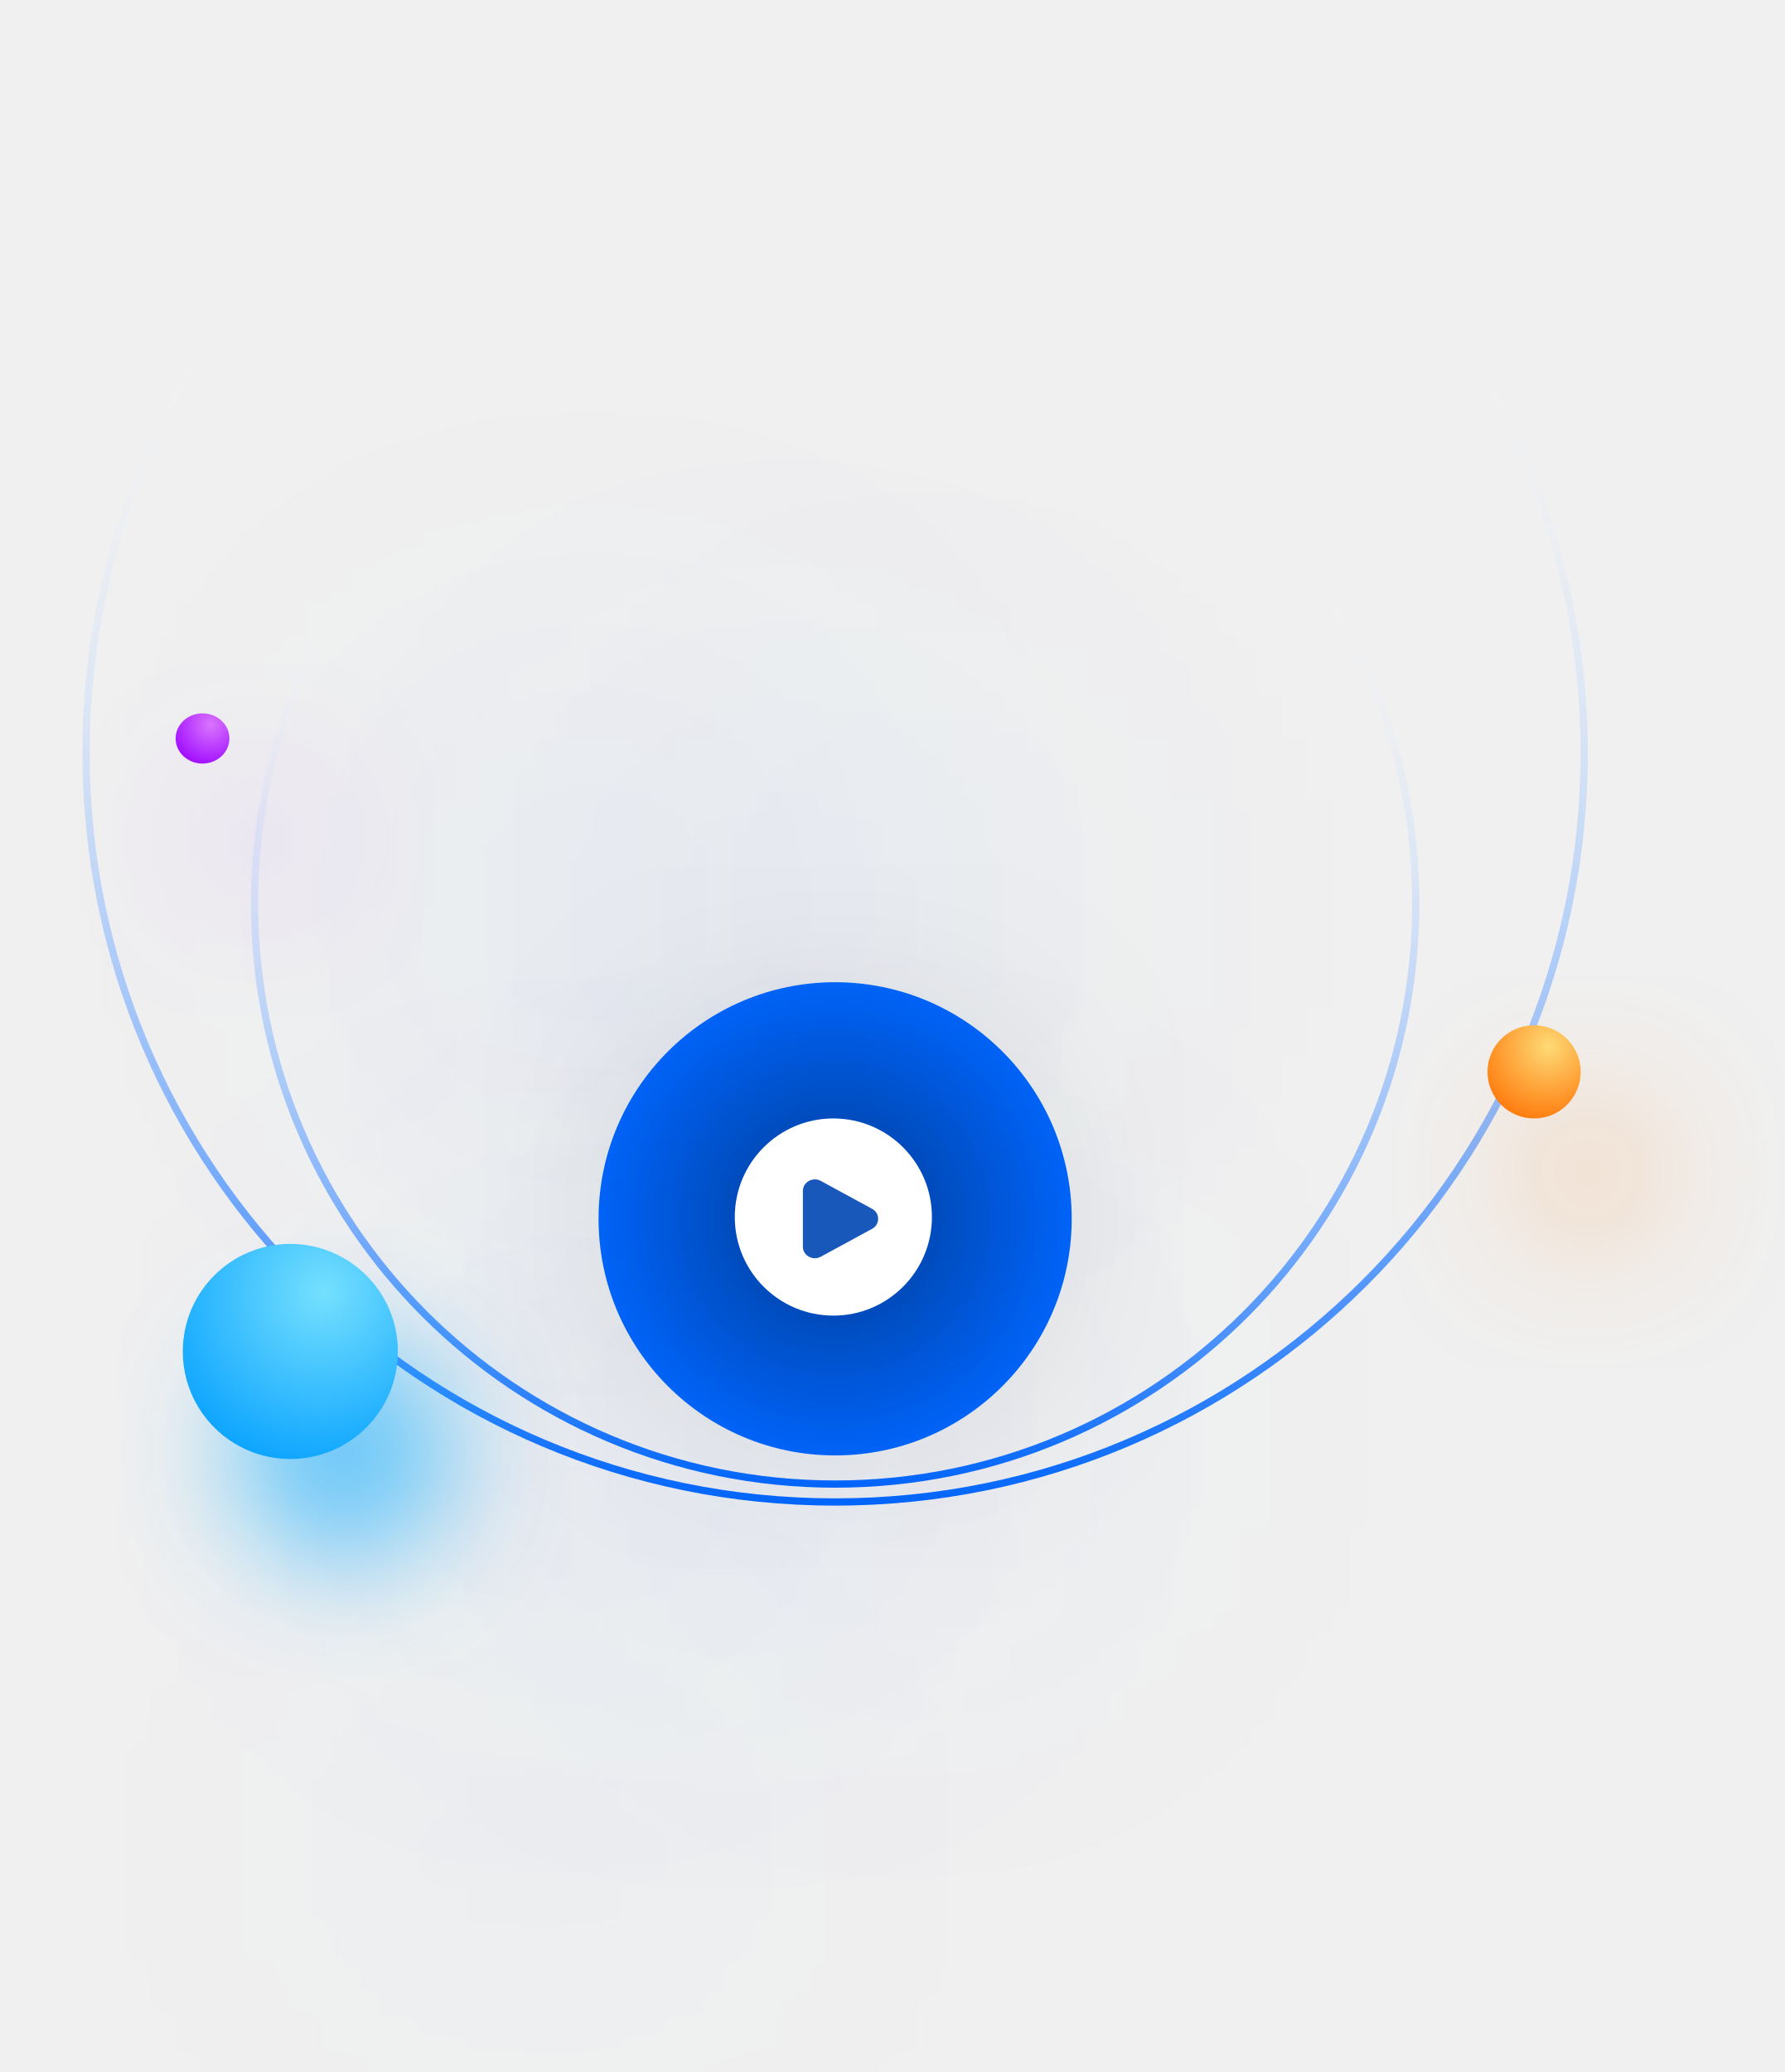
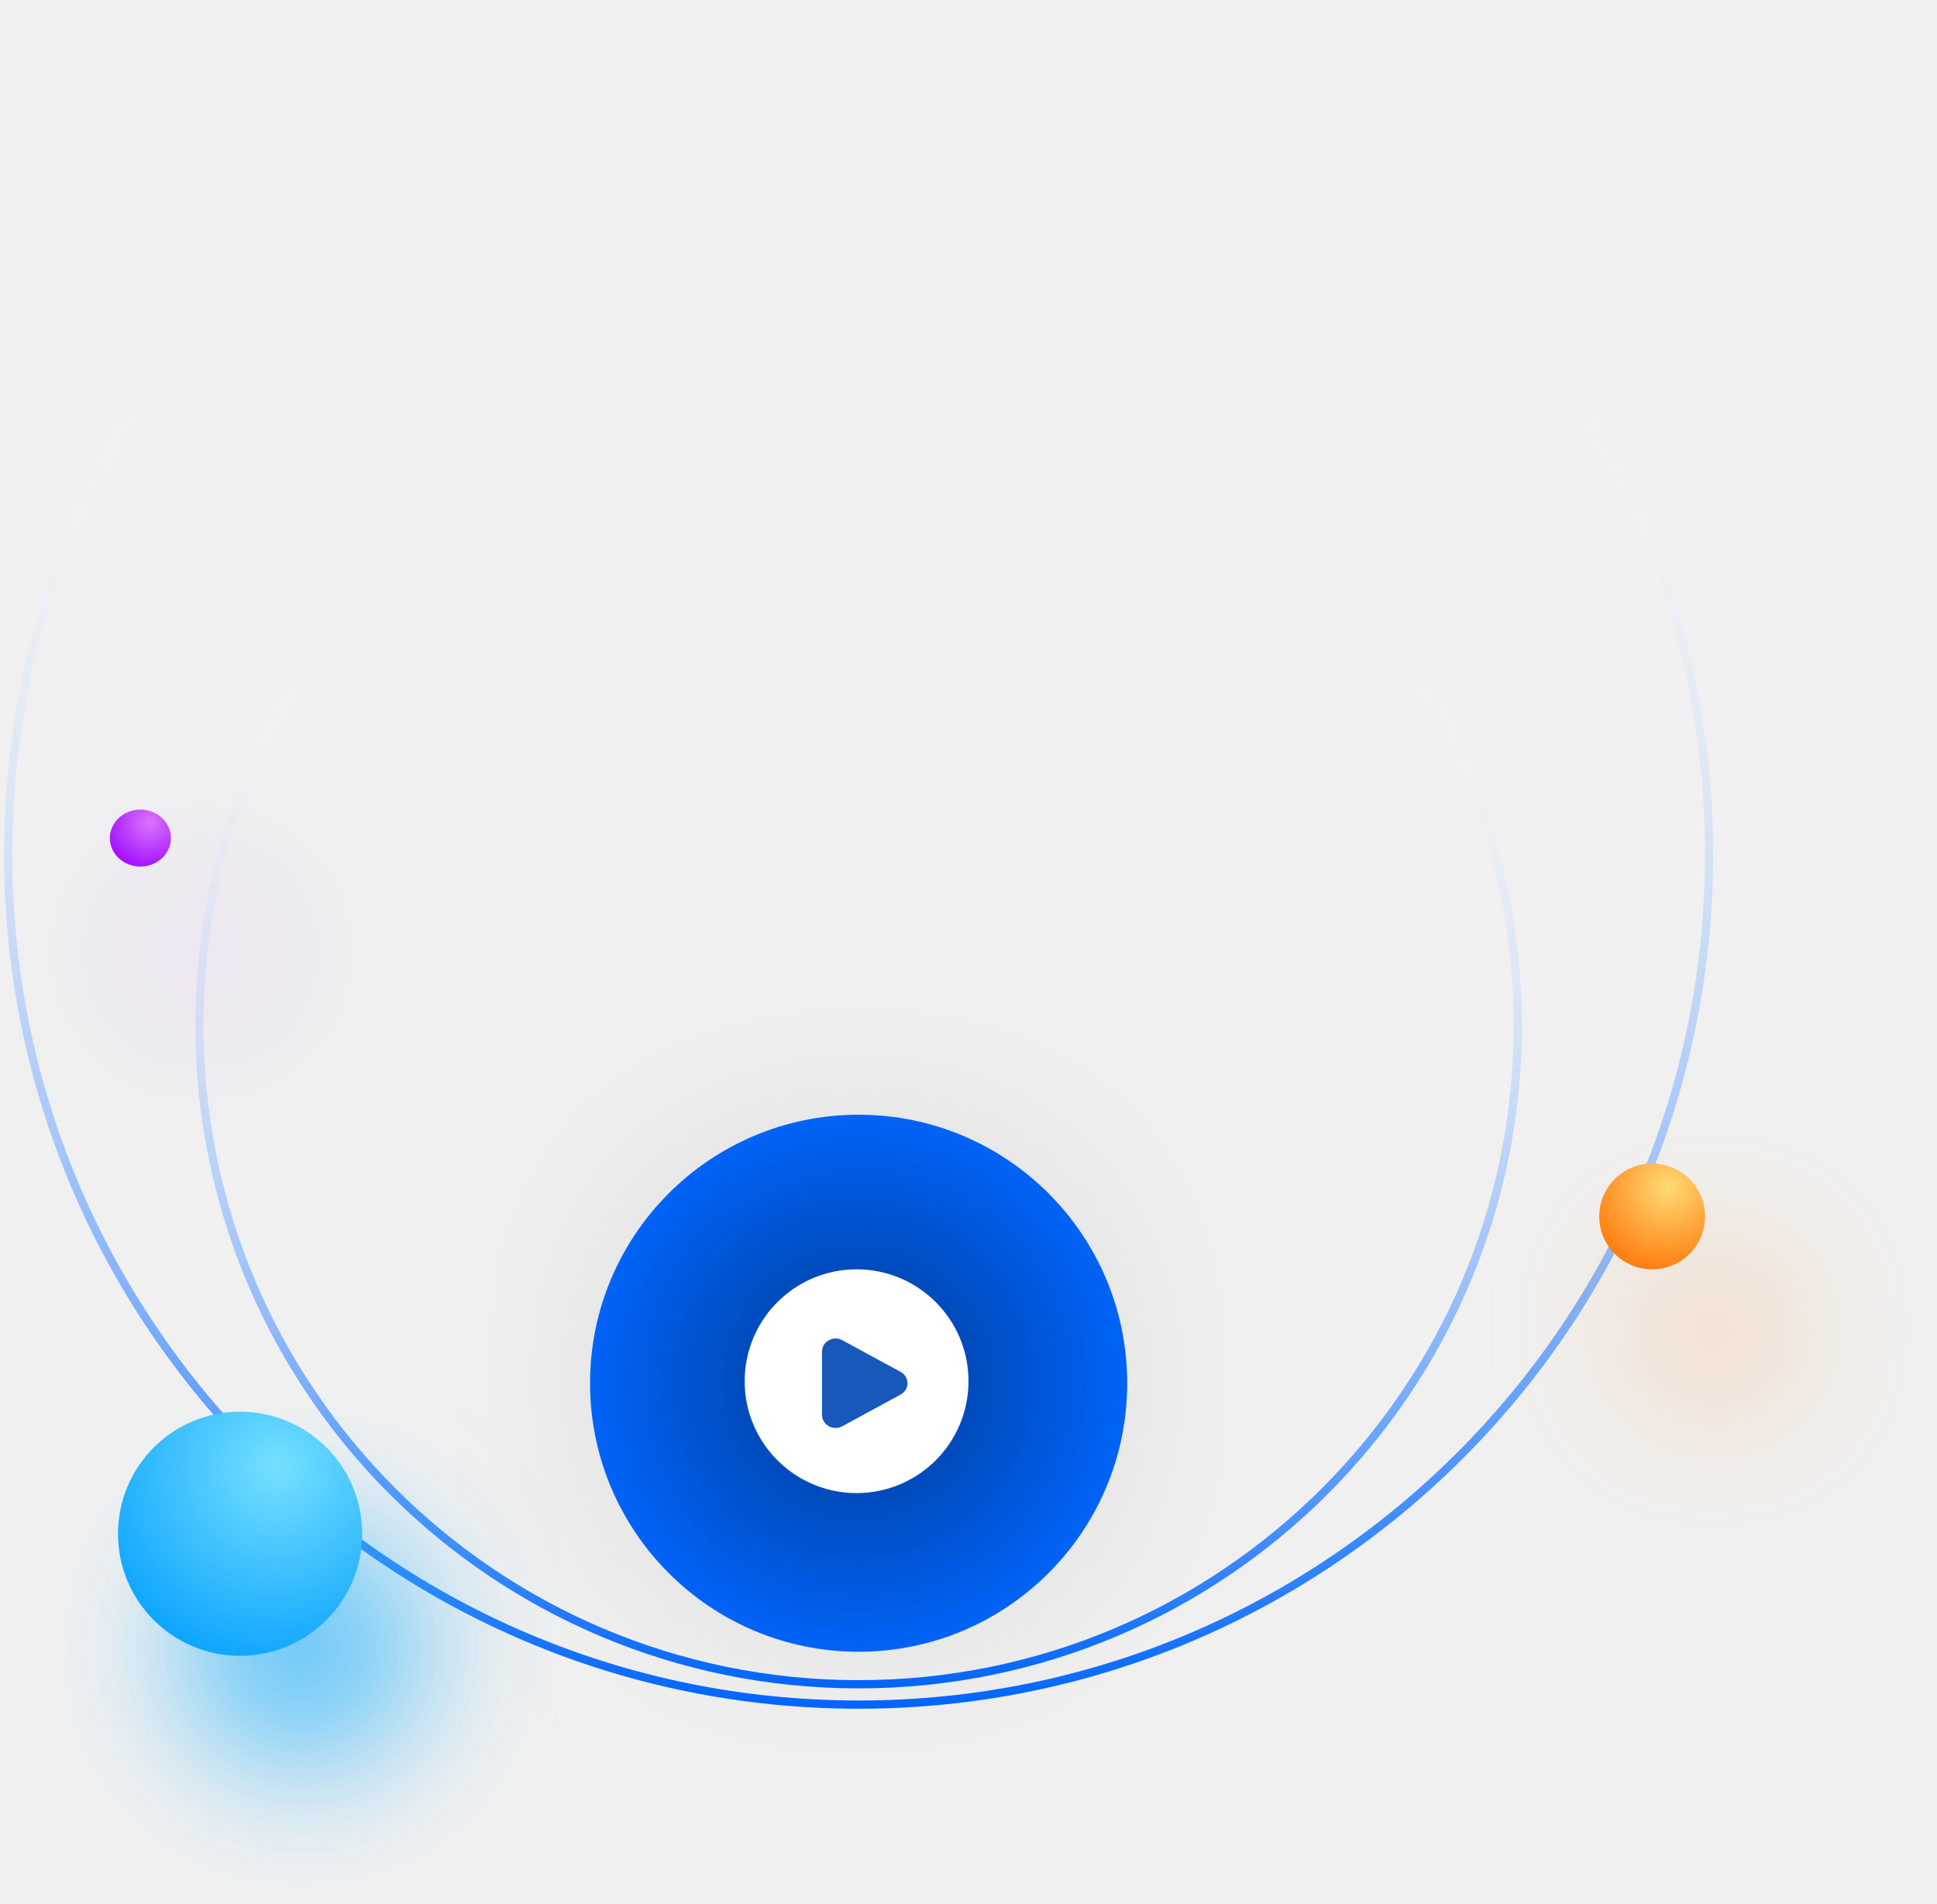
- <svg xmlns="http://www.w3.org/2000/svg" width="498" height="578" viewBox="0 0 498 578" fill="none">
-   <g opacity="0.3" filter="url(#filter0_f_10749_58437)">
-     <path d="M166.398 525.04H155.08V543.903C155.08 545.743 155.111 547.062 155.172 547.859C155.295 548.595 155.632 549.239 156.184 549.792C156.798 550.344 157.718 550.62 158.945 550.62L165.938 550.436L166.49 560.281C162.38 561.201 159.251 561.661 157.104 561.661C151.583 561.661 147.811 560.435 145.787 557.981C143.762 555.466 142.75 550.865 142.75 544.179V525.04H137.321V514.55H142.75V501.76H155.08V514.55H166.398V525.04Z" fill="#0066FF" />
+ <svg xmlns="http://www.w3.org/2000/svg" width="476" height="468" viewBox="0 0 476 468" fill="none">
+   <path fill-rule="evenodd" clip-rule="evenodd" d="M211 417.981C325.869 417.981 418.984 324.862 418.984 210C418.984 95.138 325.869 2.019 211 2.019C96.131 2.019 3.016 95.138 3.016 210C3.016 324.862 96.131 417.981 211 417.981ZM211 420C326.98 420 421 325.98 421 210C421 94.02 326.98 0 211 0C95.02 0 1 94.02 1 210C1 325.98 95.02 420 211 420Z" fill="url(#paint0_linear_12926_59148)" />
+   <path d="M277 340C277 376.451 247.451 406 211 406C174.549 406 145 376.451 145 340C145 303.549 174.549 274 211 274C247.451 274 277 303.549 277 340Z" fill="url(#paint1_radial_12926_59148)" />
+   <path fill-rule="evenodd" clip-rule="evenodd" d="M211 412.984C299.909 412.984 371.984 340.909 371.984 252C371.984 163.091 299.909 91.016 211 91.016C122.091 91.016 50.017 163.091 50.017 252C50.017 340.909 122.091 412.984 211 412.984ZM211 415C301.022 415 374 342.022 374 252C374 161.978 301.022 89 211 89C120.978 89 48 161.978 48 252C48 342.022 120.978 415 211 415Z" fill="url(#paint2_linear_12926_59148)" />
+   <g filter="url(#filter0_d_12926_59148)">
+     <path d="M238 339.5C238 354.688 225.688 367 210.5 367C195.312 367 183 354.688 183 339.5C183 324.312 195.312 312 210.5 312C225.688 312 238 324.312 238 339.5Z" fill="white" />
  </g>
-   <g opacity="0.3" filter="url(#filter1_f_10749_58437)">
-     <path d="M245.344 420.857H233.014V374.85H245.252V377.426C249.423 374.972 253.257 373.746 256.753 373.746C262.888 373.746 267.12 375.555 269.451 379.174C271.782 382.794 272.948 388.376 272.948 395.921V420.857H260.618V396.289C260.618 392.363 260.158 389.48 259.238 387.64C258.318 385.738 256.477 384.787 253.717 384.787C251.202 384.787 248.779 385.217 246.448 386.075L245.344 386.444V420.857Z" fill="#0066FF" />
+   <path d="M206.988 329.421C204.759 328.211 202 329.755 202 332.213V347.787C202 350.246 204.761 351.79 206.989 350.578L221.306 342.789C223.565 341.56 223.564 338.434 221.306 337.206L206.987 329.421H206.988Z" fill="#1758BA" />
+   <g filter="url(#filter1_d_12926_59148)">
+     <path d="M89 377C89 393.569 75.569 407 59 407C42.431 407 29 393.569 29 377C29 360.431 42.431 347 59 347C75.569 347 89 360.431 89 377Z" fill="url(#paint3_radial_12926_59148)" />
  </g>
-   <g opacity="0.3" filter="url(#filter2_f_10749_58437)">
-     <path d="M196.23 403.098C196.291 405.92 197.027 407.975 198.438 409.263C199.91 410.49 201.996 411.103 204.695 411.103C210.4 411.103 215.491 410.919 219.969 410.551L222.546 410.275L222.73 419.385C215.675 421.102 209.295 421.961 203.591 421.961C196.659 421.961 191.629 420.121 188.5 416.44C185.372 412.76 183.808 406.779 183.808 398.497C183.808 381.996 190.586 373.746 204.143 373.746C217.515 373.746 224.202 380.677 224.202 394.541L223.282 403.098H196.23ZM212.056 393.713C212.056 390.032 211.473 387.486 210.308 386.075C209.142 384.603 207.087 383.867 204.143 383.867C201.26 383.867 199.205 384.634 197.978 386.168C196.812 387.64 196.199 390.155 196.137 393.713H212.056Z" fill="#0066FF" />
+   <g filter="url(#filter2_d_12926_59148)">
+     <path d="M42 206C42 209.866 38.642 213 34.5 213C30.358 213 27 209.866 27 206C27 202.134 30.358 199 34.5 199C38.642 199 42 202.134 42 206Z" fill="url(#paint4_radial_12926_59148)" />
  </g>
-   <g opacity="0.3" filter="url(#filter3_f_10749_58437)">
-     <path d="M136.585 374.85H149.467L156.828 410.367H159.404L167.134 374.85H179.648L168.606 420.857H147.627L136.585 374.85Z" fill="#0066FF" />
-   </g>
-   <g opacity="0.3" filter="url(#filter4_f_10749_58437)">
-     <path d="M251.524 281.157V235.15H263.854V281.157H251.524ZM251.524 229.261V216.747H263.854V229.261H251.524Z" fill="#0066FF" />
-   </g>
-   <g opacity="0.3" filter="url(#filter5_f_10749_58437)">
-     <path d="M212.995 281.157H200.665V235.15H212.903V237.726C217.074 235.272 220.908 234.045 224.405 234.045C230.539 234.045 234.772 235.855 237.103 239.474C239.434 243.093 240.599 248.676 240.599 256.221V281.157H228.269V256.589C228.269 252.663 227.809 249.78 226.889 247.94C225.969 246.038 224.129 245.087 221.368 245.087C218.853 245.087 216.43 245.516 214.099 246.375L212.995 246.743V281.157Z" fill="#0066FF" />
-   </g>
-   <g opacity="0.3" filter="url(#filter6_f_10749_58437)">
-     <path d="M154.16 260.27C154.16 267.57 157.871 271.219 165.294 271.219C172.716 271.219 176.427 267.57 176.427 260.27V218.587H189.125V259.994C189.125 267.662 187.132 273.305 183.144 276.924C179.218 280.482 173.268 282.261 165.294 282.261C157.319 282.261 151.338 280.482 147.351 276.924C143.425 273.305 141.462 267.662 141.462 259.994V218.587H154.16V260.27Z" fill="#0066FF" />
-   </g>
-   <path fill-rule="evenodd" clip-rule="evenodd" d="M233 417.981C347.869 417.981 440.984 324.862 440.984 210C440.984 95.138 347.869 2.019 233 2.019C118.131 2.019 25.016 95.138 25.016 210C25.016 324.862 118.131 417.981 233 417.981ZM233 420C348.98 420 443 325.98 443 210C443 94.02 348.98 0 233 0C117.02 0 23 94.02 23 210C23 325.98 117.02 420 233 420Z" fill="url(#paint0_linear_10749_58437)" />
-   <path d="M299 340C299 376.451 269.451 406 233 406C196.549 406 167 376.451 167 340C167 303.549 196.549 274 233 274C269.451 274 299 303.549 299 340Z" fill="url(#paint1_radial_10749_58437)" />
-   <path fill-rule="evenodd" clip-rule="evenodd" d="M233 412.984C321.909 412.984 393.984 340.909 393.984 252C393.984 163.091 321.909 91.016 233 91.016C144.091 91.016 72.016 163.091 72.016 252C72.016 340.909 144.091 412.984 233 412.984ZM233 415C323.022 415 396 342.022 396 252C396 161.978 323.022 89 233 89C142.978 89 70 161.978 70 252C70 342.022 142.978 415 233 415Z" fill="url(#paint2_linear_10749_58437)" />
-   <g filter="url(#filter7_d_10749_58437)">
-     <path d="M260 339.5C260 354.688 247.688 367 232.5 367C217.312 367 205 354.688 205 339.5C205 324.312 217.312 312 232.5 312C247.688 312 260 324.312 260 339.5Z" fill="white" />
-   </g>
-   <path d="M228.988 329.421C226.759 328.211 224 329.755 224 332.213V347.787C224 350.246 226.761 351.79 228.989 350.578L243.306 342.789C245.565 341.56 245.564 338.434 243.306 337.206L228.987 329.421H228.988Z" fill="#1758BA" />
-   <g filter="url(#filter8_d_10749_58437)">
-     <path d="M111 377C111 393.569 97.569 407 81 407C64.431 407 51 393.569 51 377C51 360.431 64.431 347 81 347C97.569 347 111 360.431 111 377Z" fill="url(#paint3_radial_10749_58437)" />
-   </g>
-   <g filter="url(#filter9_d_10749_58437)">
-     <path d="M64 206C64 209.866 60.642 213 56.5 213C52.358 213 49 209.866 49 206C49 202.134 52.358 199 56.5 199C60.642 199 64 202.134 64 206Z" fill="url(#paint4_radial_10749_58437)" />
-   </g>
-   <g filter="url(#filter10_d_10749_58437)">
-     <path d="M441 299C441 306.18 435.18 312 428 312C420.82 312 415 306.18 415 299C415 291.82 420.82 286 428 286C435.18 286 441 291.82 441 299Z" fill="url(#paint5_radial_10749_58437)" />
+   <g filter="url(#filter3_d_12926_59148)">
+     <path d="M419 299C419 306.18 413.18 312 406 312C398.82 312 393 306.18 393 299C393 291.82 398.82 286 406 286C413.18 286 419 291.82 419 299Z" fill="url(#paint5_radial_12926_59148)" />
  </g>
  <defs>
-     <filter id="filter0_f_10749_58437" x="1.407" y="365.846" width="300.996" height="331.729" filterUnits="userSpaceOnUse" color-interpolation-filters="sRGB">
-       <feFlood flood-opacity="0" result="BackgroundImageFix" />
-       <feBlend mode="normal" in="SourceGraphic" in2="BackgroundImageFix" result="shape" />
-       <feGaussianBlur stdDeviation="67.957" result="effect1_foregroundBlur_10749_58437" />
-     </filter>
-     <filter id="filter1_f_10749_58437" x="97.1" y="237.832" width="311.762" height="318.94" filterUnits="userSpaceOnUse" color-interpolation-filters="sRGB">
-       <feFlood flood-opacity="0" result="BackgroundImageFix" />
-       <feBlend mode="normal" in="SourceGraphic" in2="BackgroundImageFix" result="shape" />
-       <feGaussianBlur stdDeviation="67.957" result="effect1_foregroundBlur_10749_58437" />
-     </filter>
-     <filter id="filter2_f_10749_58437" x="47.894" y="237.832" width="312.223" height="320.044" filterUnits="userSpaceOnUse" color-interpolation-filters="sRGB">
-       <feFlood flood-opacity="0" result="BackgroundImageFix" />
-       <feBlend mode="normal" in="SourceGraphic" in2="BackgroundImageFix" result="shape" />
-       <feGaussianBlur stdDeviation="67.957" result="effect1_foregroundBlur_10749_58437" />
-     </filter>
-     <filter id="filter3_f_10749_58437" x="0.671" y="238.936" width="314.891" height="317.835" filterUnits="userSpaceOnUse" color-interpolation-filters="sRGB">
-       <feFlood flood-opacity="0" result="BackgroundImageFix" />
-       <feBlend mode="normal" in="SourceGraphic" in2="BackgroundImageFix" result="shape" />
-       <feGaussianBlur stdDeviation="67.957" result="effect1_foregroundBlur_10749_58437" />
-     </filter>
-     <filter id="filter4_f_10749_58437" x="115.61" y="80.833" width="284.158" height="336.238" filterUnits="userSpaceOnUse" color-interpolation-filters="sRGB">
-       <feFlood flood-opacity="0" result="BackgroundImageFix" />
-       <feBlend mode="normal" in="SourceGraphic" in2="BackgroundImageFix" result="shape" />
-       <feGaussianBlur stdDeviation="67.957" result="effect1_foregroundBlur_10749_58437" />
-     </filter>
-     <filter id="filter5_f_10749_58437" x="64.751" y="98.131" width="311.762" height="318.94" filterUnits="userSpaceOnUse" color-interpolation-filters="sRGB">
-       <feFlood flood-opacity="0" result="BackgroundImageFix" />
-       <feBlend mode="normal" in="SourceGraphic" in2="BackgroundImageFix" result="shape" />
-       <feGaussianBlur stdDeviation="67.957" result="effect1_foregroundBlur_10749_58437" />
-     </filter>
-     <filter id="filter6_f_10749_58437" x="5.548" y="82.673" width="319.491" height="335.502" filterUnits="userSpaceOnUse" color-interpolation-filters="sRGB">
-       <feFlood flood-opacity="0" result="BackgroundImageFix" />
-       <feBlend mode="normal" in="SourceGraphic" in2="BackgroundImageFix" result="shape" />
-       <feGaussianBlur stdDeviation="67.957" result="effect1_foregroundBlur_10749_58437" />
-     </filter>
-     <filter id="filter7_d_10749_58437" x="135" y="242" width="195" height="195" filterUnits="userSpaceOnUse" color-interpolation-filters="sRGB">
+     <filter id="filter0_d_12926_59148" x="113" y="242" width="195" height="195" filterUnits="userSpaceOnUse" color-interpolation-filters="sRGB">
      <feFlood flood-opacity="0" result="BackgroundImageFix" />
      <feColorMatrix in="SourceAlpha" type="matrix" values="0 0 0 0 0 0 0 0 0 0 0 0 0 0 0 0 0 0 127 0" result="hardAlpha" />
      <feOffset />
      <feGaussianBlur stdDeviation="35" />
      <feColorMatrix type="matrix" values="0 0 0 0 0 0 0 0 0 0 0 0 0 0 0 0 0 0 0.5 0" />
-       <feBlend mode="normal" in2="BackgroundImageFix" result="effect1_dropShadow_10749_58437" />
-       <feBlend mode="normal" in="SourceGraphic" in2="effect1_dropShadow_10749_58437" result="shape" />
+       <feBlend mode="normal" in2="BackgroundImageFix" result="effect1_dropShadow_12926_59148" />
+       <feBlend mode="normal" in="SourceGraphic" in2="effect1_dropShadow_12926_59148" result="shape" />
    </filter>
-     <filter id="filter8_d_10749_58437" x="33" y="342" width="126" height="126" filterUnits="userSpaceOnUse" color-interpolation-filters="sRGB">
+     <filter id="filter1_d_12926_59148" x="11" y="342" width="126" height="126" filterUnits="userSpaceOnUse" color-interpolation-filters="sRGB">
      <feFlood flood-opacity="0" result="BackgroundImageFix" />
      <feColorMatrix in="SourceAlpha" type="matrix" values="0 0 0 0 0 0 0 0 0 0 0 0 0 0 0 0 0 0 127 0" result="hardAlpha" />
      <feOffset dx="15" dy="28" />
      <feGaussianBlur stdDeviation="16.5" />
      <feColorMatrix type="matrix" values="0 0 0 0 0.09 0 0 0 0 0.686 0 0 0 0 1 0 0 0 0.649 0" />
-       <feBlend mode="normal" in2="BackgroundImageFix" result="effect1_dropShadow_10749_58437" />
-       <feBlend mode="normal" in="SourceGraphic" in2="effect1_dropShadow_10749_58437" result="shape" />
+       <feBlend mode="normal" in2="BackgroundImageFix" result="effect1_dropShadow_12926_59148" />
+       <feBlend mode="normal" in="SourceGraphic" in2="effect1_dropShadow_12926_59148" result="shape" />
    </filter>
-     <filter id="filter9_d_10749_58437" x="22" y="185" width="99" height="98" filterUnits="userSpaceOnUse" color-interpolation-filters="sRGB">
+     <filter id="filter2_d_12926_59148" x="0" y="185" width="99" height="98" filterUnits="userSpaceOnUse" color-interpolation-filters="sRGB">
      <feFlood flood-opacity="0" result="BackgroundImageFix" />
      <feColorMatrix in="SourceAlpha" type="matrix" values="0 0 0 0 0 0 0 0 0 0 0 0 0 0 0 0 0 0 127 0" result="hardAlpha" />
      <feOffset dx="15" dy="28" />
      <feGaussianBlur stdDeviation="21" />
      <feColorMatrix type="matrix" values="0 0 0 0 0.632 0 0 0 0 0.09 0 0 0 0 1 0 0 0 0.649 0" />
-       <feBlend mode="normal" in2="BackgroundImageFix" result="effect1_dropShadow_10749_58437" />
-       <feBlend mode="normal" in="SourceGraphic" in2="effect1_dropShadow_10749_58437" result="shape" />
+       <feBlend mode="normal" in2="BackgroundImageFix" result="effect1_dropShadow_12926_59148" />
+       <feBlend mode="normal" in="SourceGraphic" in2="effect1_dropShadow_12926_59148" result="shape" />
    </filter>
-     <filter id="filter10_d_10749_58437" x="388" y="272" width="110" height="110" filterUnits="userSpaceOnUse" color-interpolation-filters="sRGB">
+     <filter id="filter3_d_12926_59148" x="366" y="272" width="110" height="110" filterUnits="userSpaceOnUse" color-interpolation-filters="sRGB">
      <feFlood flood-opacity="0" result="BackgroundImageFix" />
      <feColorMatrix in="SourceAlpha" type="matrix" values="0 0 0 0 0 0 0 0 0 0 0 0 0 0 0 0 0 0 127 0" result="hardAlpha" />
      <feOffset dx="15" dy="28" />
      <feGaussianBlur stdDeviation="21" />
      <feColorMatrix type="matrix" values="0 0 0 0 1 0 0 0 0 0.518 0 0 0 0 0.09 0 0 0 0.649 0" />
-       <feBlend mode="normal" in2="BackgroundImageFix" result="effect1_dropShadow_10749_58437" />
-       <feBlend mode="normal" in="SourceGraphic" in2="effect1_dropShadow_10749_58437" result="shape" />
+       <feBlend mode="normal" in2="BackgroundImageFix" result="effect1_dropShadow_12926_59148" />
+       <feBlend mode="normal" in="SourceGraphic" in2="effect1_dropShadow_12926_59148" result="shape" />
    </filter>
-     <linearGradient id="paint0_linear_10749_58437" x1="70.685" y1="95.37" x2="70.685" y2="420" gradientUnits="userSpaceOnUse">
+     <linearGradient id="paint0_linear_12926_59148" x1="48.685" y1="95.37" x2="48.685" y2="420" gradientUnits="userSpaceOnUse">
      <stop stop-color="white" stop-opacity="0.01" />
      <stop offset="1" stop-color="#0066FF" />
    </linearGradient>
-     <radialGradient id="paint1_radial_10749_58437" cx="0" cy="0" r="1" gradientUnits="userSpaceOnUse" gradientTransform="translate(233 340) rotate(90) scale(66)">
+     <radialGradient id="paint1_radial_12926_59148" cx="0" cy="0" r="1" gradientUnits="userSpaceOnUse" gradientTransform="translate(211 340) rotate(90) scale(66)">
      <stop stop-color="#0048B4" />
      <stop offset="1" stop-color="#0066FF" />
    </radialGradient>
-     <linearGradient id="paint2_linear_10749_58437" x1="107.013" y1="163.025" x2="107.013" y2="415" gradientUnits="userSpaceOnUse">
+     <linearGradient id="paint2_linear_12926_59148" x1="85.013" y1="163.025" x2="85.013" y2="415" gradientUnits="userSpaceOnUse">
      <stop stop-color="white" stop-opacity="0.01" />
      <stop offset="1" stop-color="#0066FF" />
    </linearGradient>
-     <radialGradient id="paint3_radial_10749_58437" cx="0" cy="0" r="1" gradientUnits="userSpaceOnUse" gradientTransform="translate(90.1213 360.464) rotate(122.865) scale(55.4036 54.1463)">
+     <radialGradient id="paint3_radial_12926_59148" cx="0" cy="0" r="1" gradientUnits="userSpaceOnUse" gradientTransform="translate(68.1213 360.464) rotate(122.865) scale(55.4036 54.1463)">
      <stop stop-color="#75E0FE" />
      <stop offset="1" stop-color="#009DFF" />
    </radialGradient>
-     <radialGradient id="paint4_radial_10749_58437" cx="0" cy="0" r="1" gradientUnits="userSpaceOnUse" gradientTransform="translate(58.7803 202.142) rotate(124.692) scale(13.2061 13.251)">
+     <radialGradient id="paint4_radial_12926_59148" cx="0" cy="0" r="1" gradientUnits="userSpaceOnUse" gradientTransform="translate(36.7803 202.142) rotate(124.692) scale(13.2061 13.251)">
      <stop stop-color="#DA75FE" />
      <stop offset="1" stop-color="#9900FF" />
    </radialGradient>
-     <radialGradient id="paint5_radial_10749_58437" cx="0" cy="0" r="1" gradientUnits="userSpaceOnUse" gradientTransform="translate(431.953 291.834) rotate(122.865) scale(24.0082 23.4634)">
+     <radialGradient id="paint5_radial_12926_59148" cx="0" cy="0" r="1" gradientUnits="userSpaceOnUse" gradientTransform="translate(409.953 291.834) rotate(122.865) scale(24.0082 23.4634)">
      <stop stop-color="#FEDA75" />
      <stop offset="1" stop-color="#FF6F00" />
    </radialGradient>
  </defs>
</svg>
